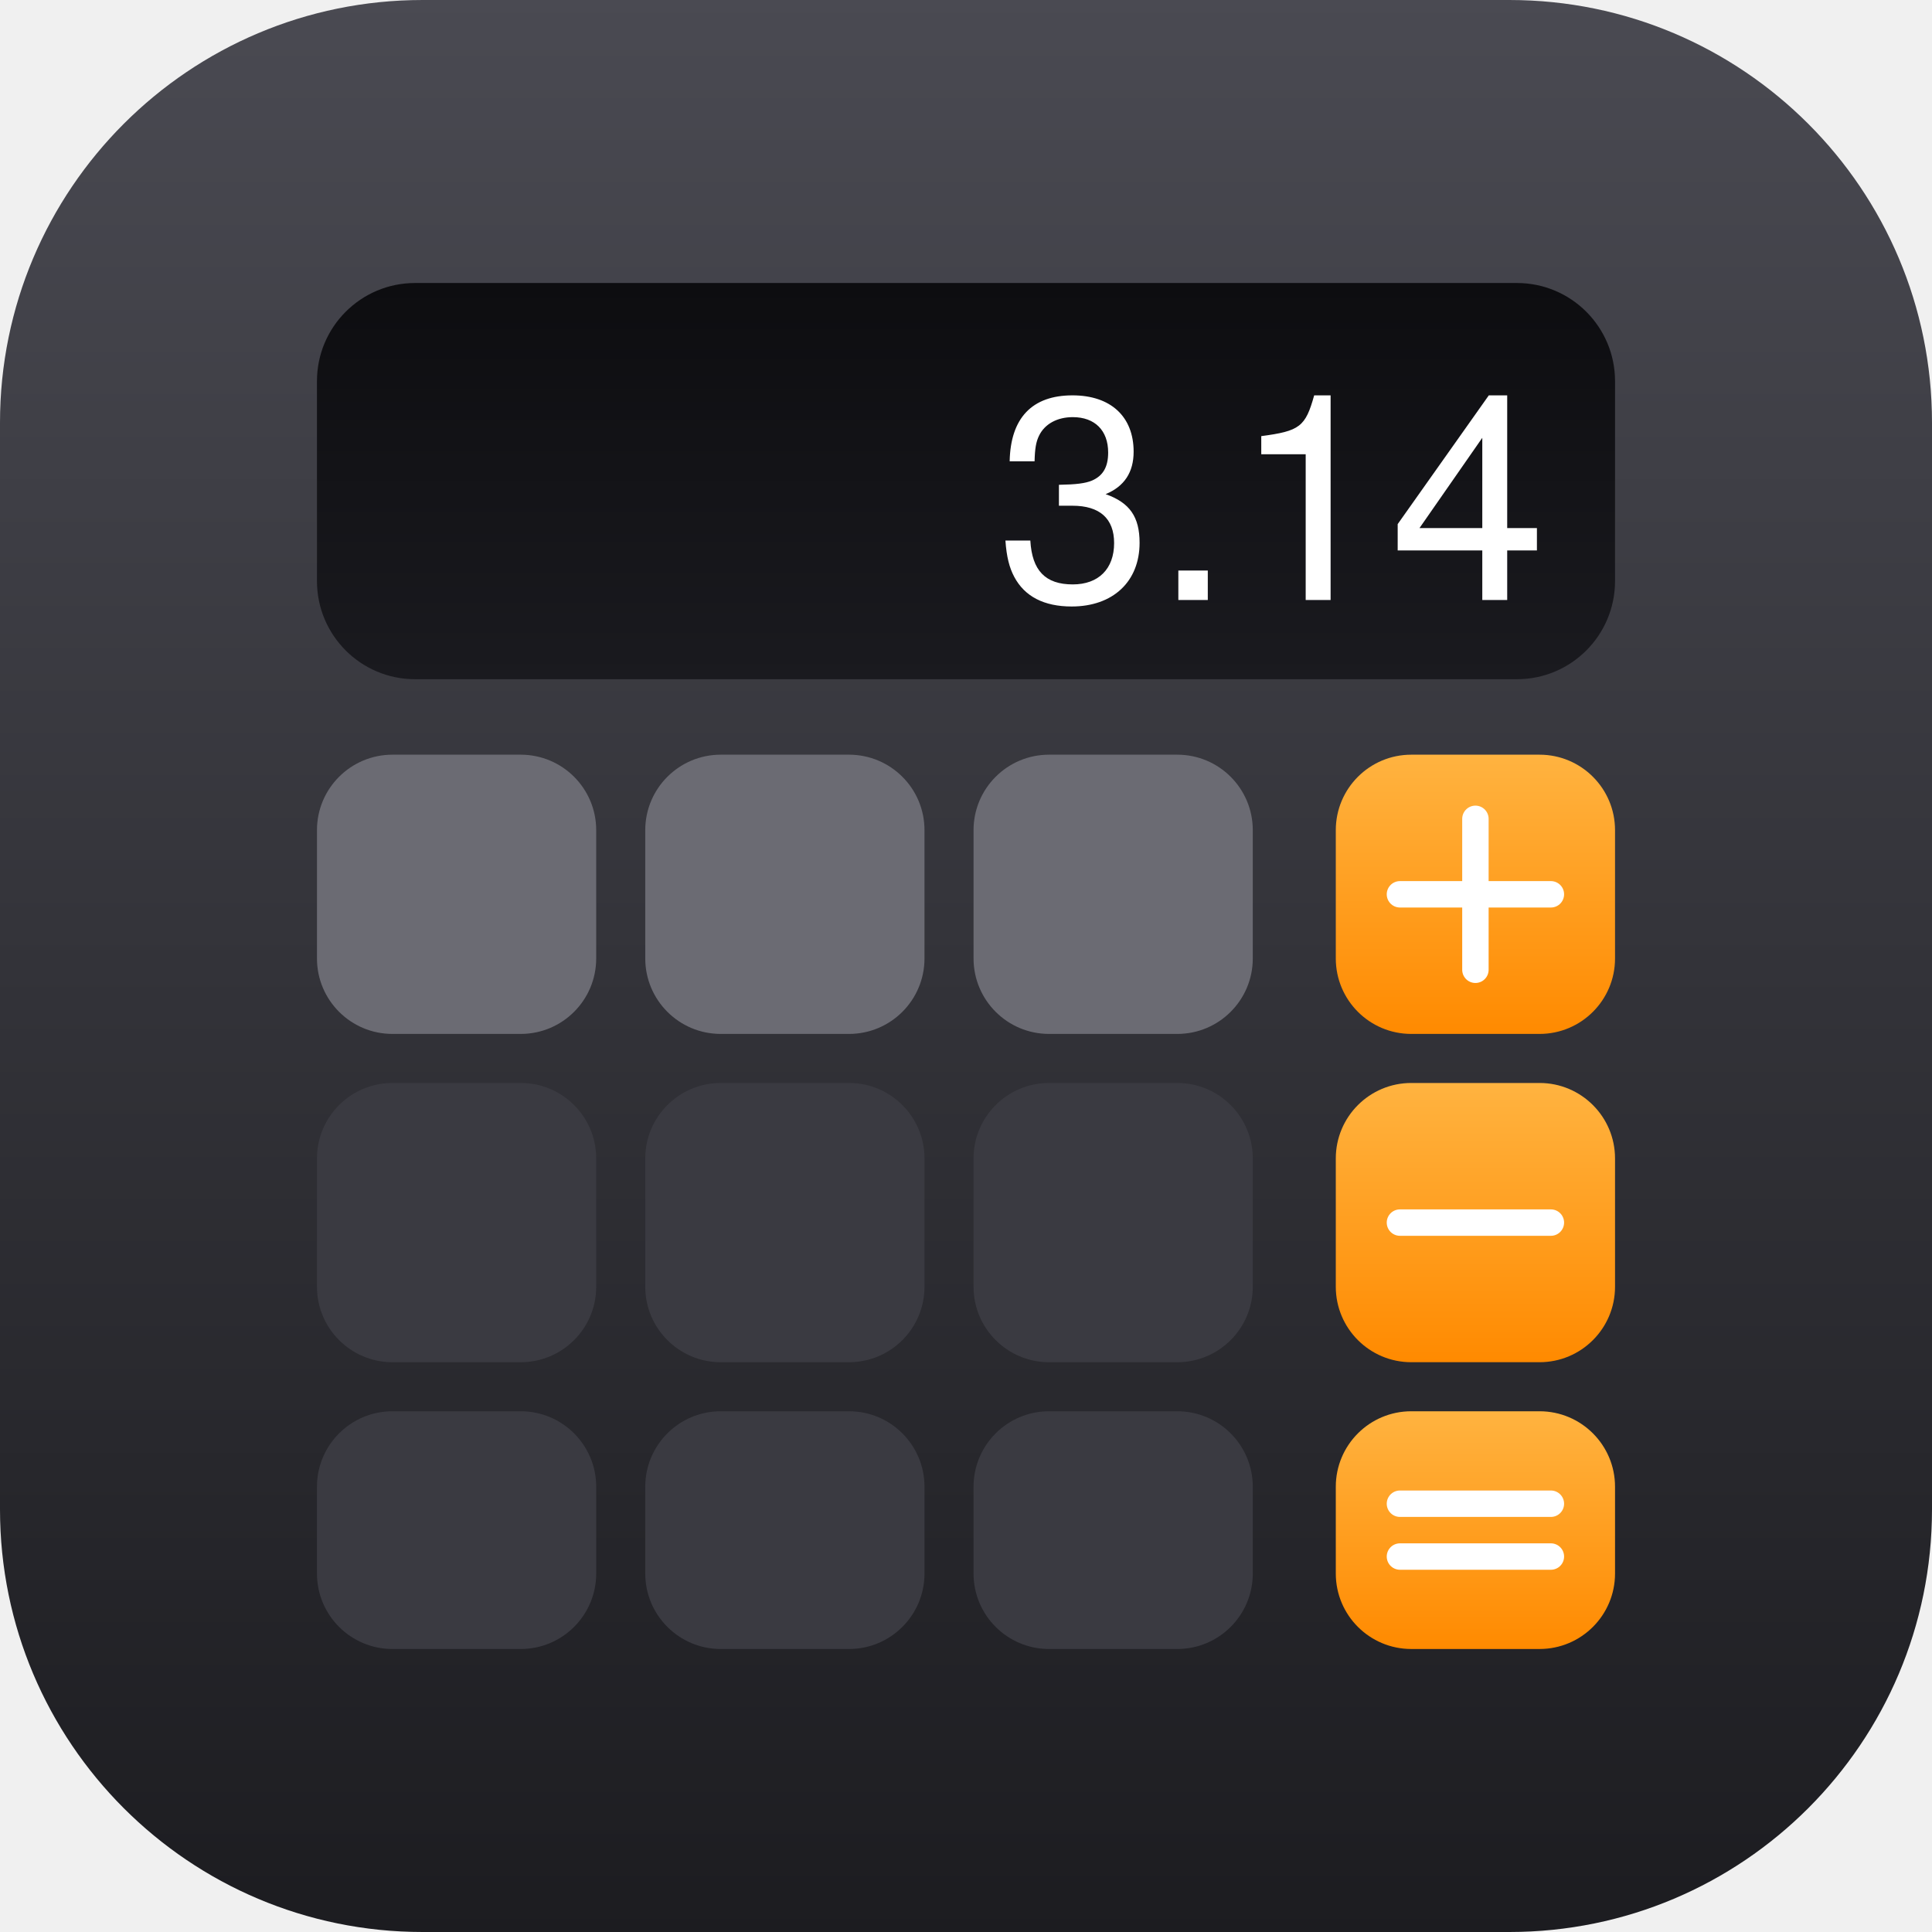
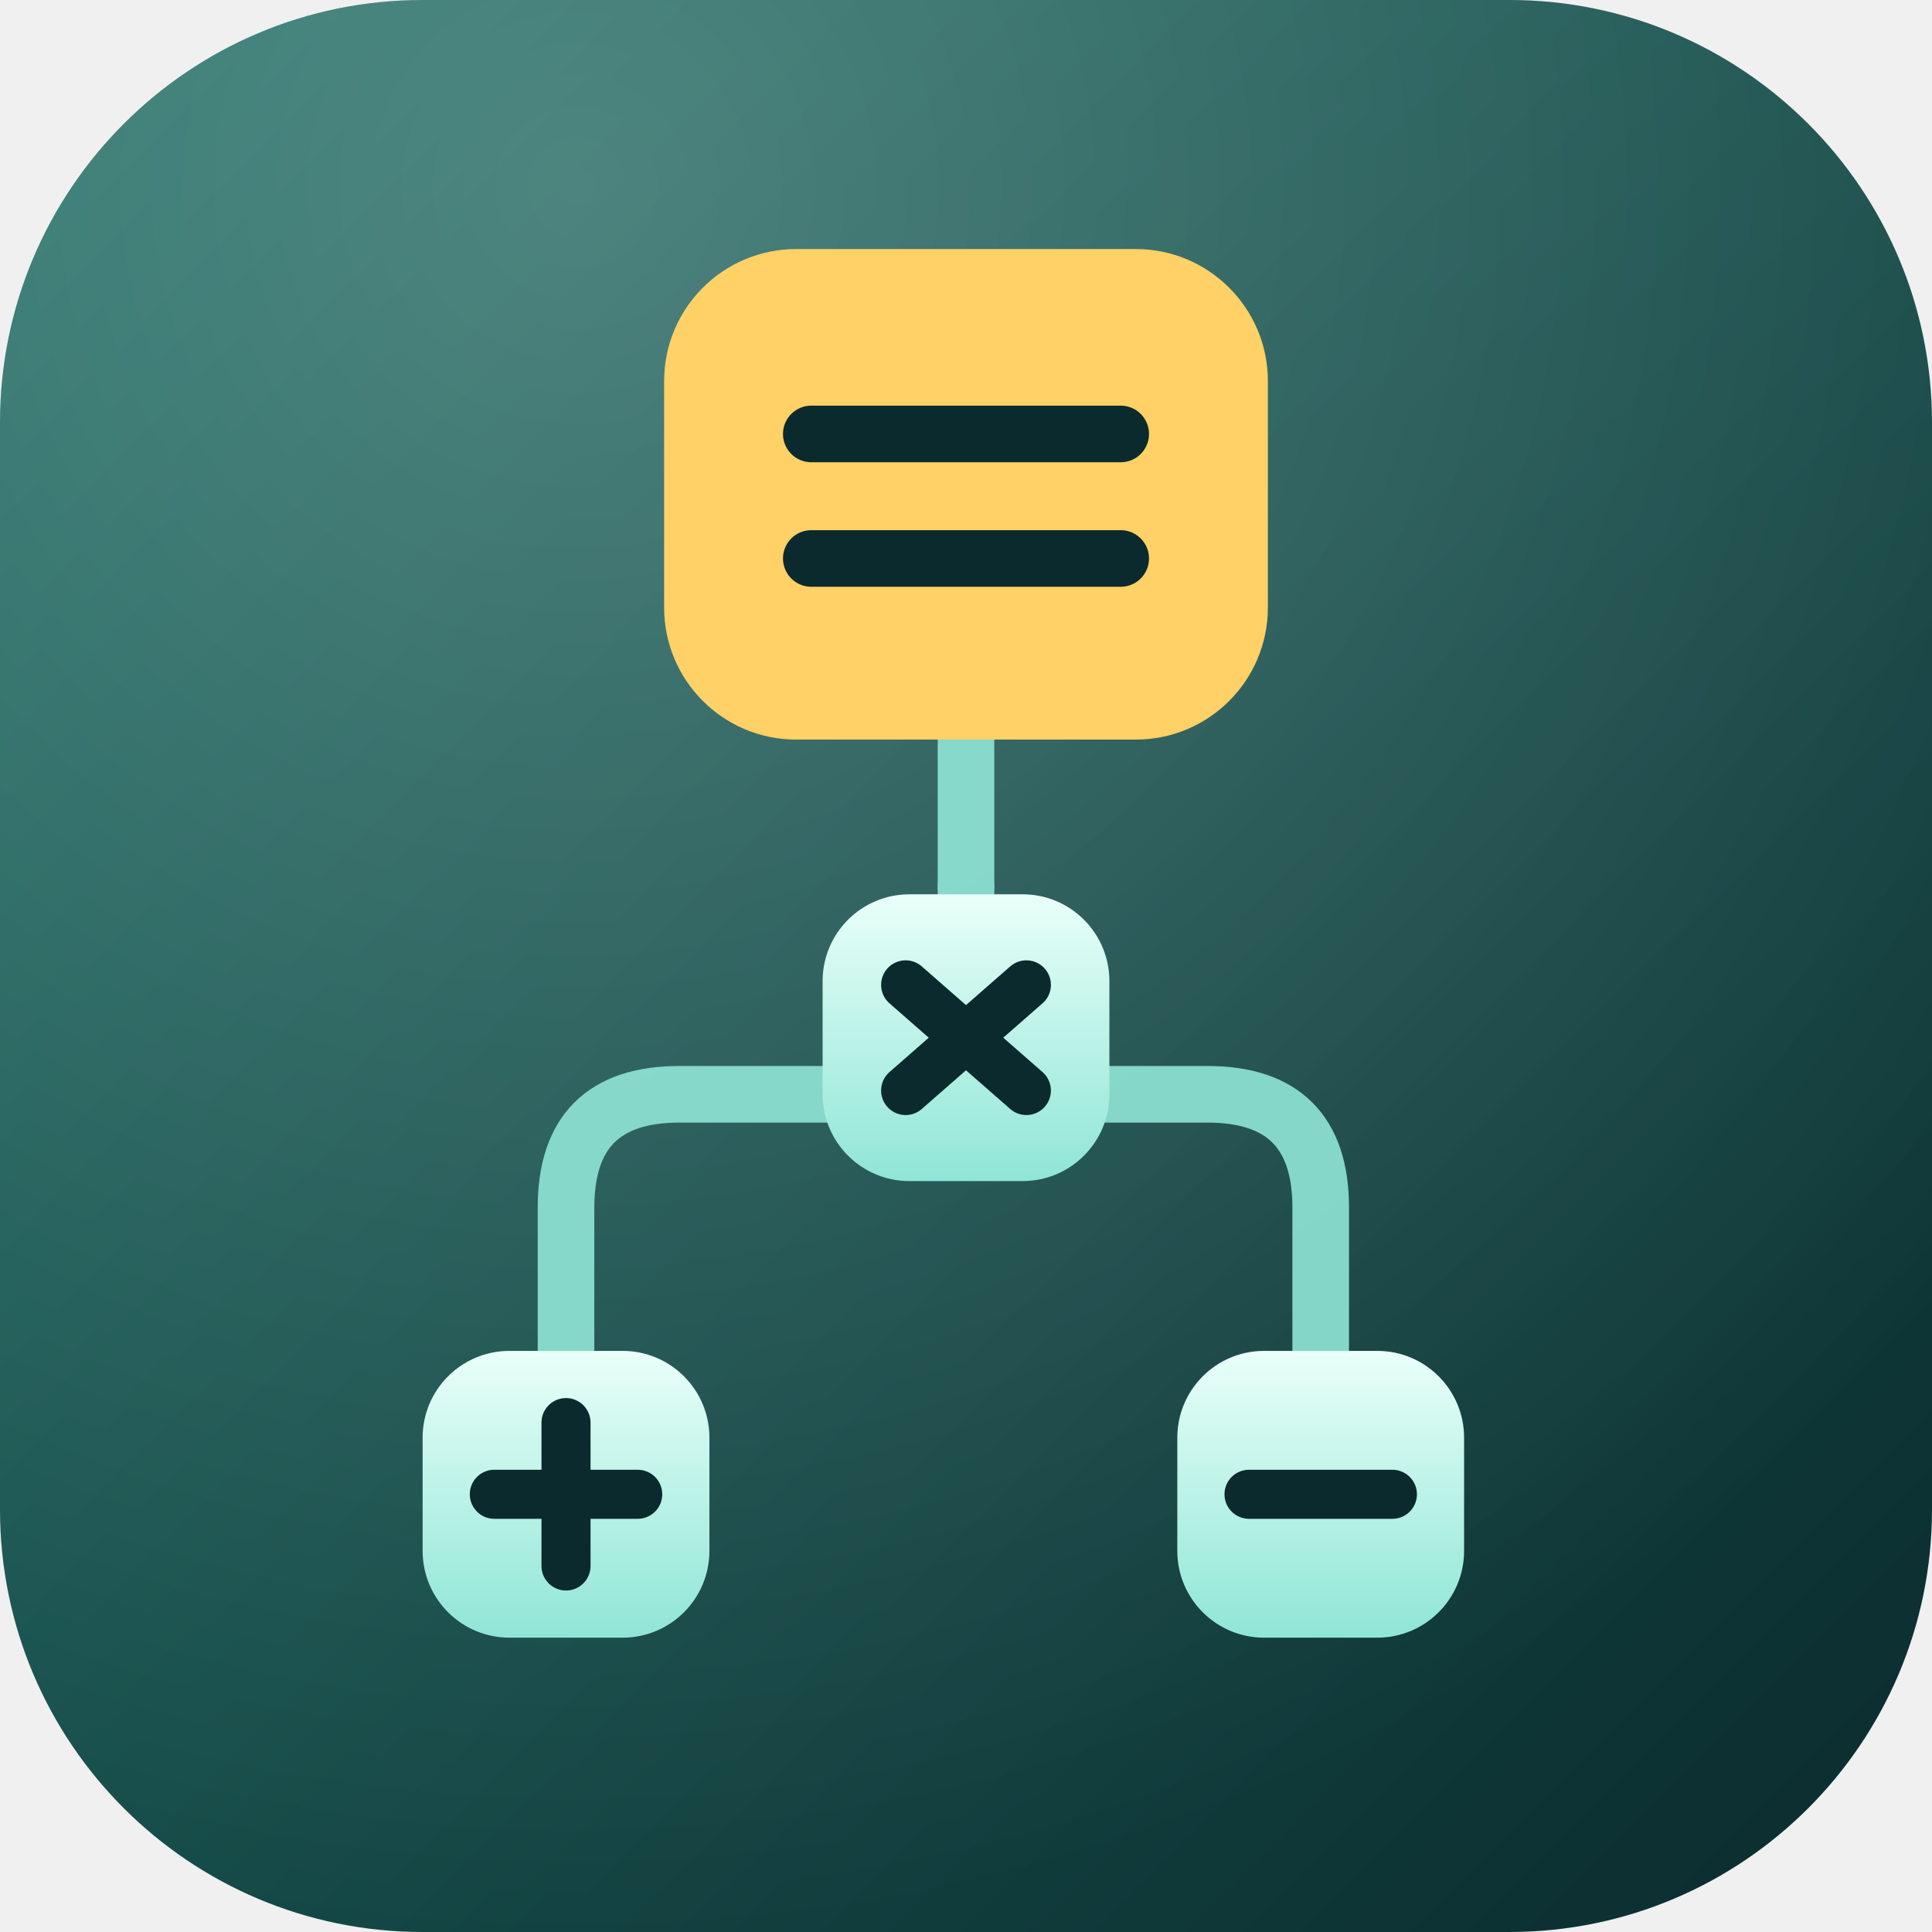
<svg xmlns="http://www.w3.org/2000/svg" viewBox="0 0 1024 1024">
  <defs>
-     <linearGradient id="bg" x1="0" y1="0" x2="0" y2="1">
-       <stop offset="0" stop-color="#4a4a52" />
-       <stop offset="1" stop-color="#1c1c20" />
+     <linearGradient id="bg" x1="0" y1="0" x2="1" y2="1">
+       <stop offset="0" stop-color="#1f6f66" />
+       <stop offset="1" stop-color="#0b2a2d" />
    </linearGradient>
-     <linearGradient id="or" x1="0" y1="0" x2="0" y2="1">
-       <stop offset="0" stop-color="#ffb340" />
-       <stop offset="1" stop-color="#ff8a00" />
+     <linearGradient id="gl" x1="0" y1="0" x2="0" y2="1">
+       <stop offset="0" stop-color="#e9fff9" />
+       <stop offset="1" stop-color="#8fe6d6" />
    </linearGradient>
-     <linearGradient id="dp" x1="0" y1="0" x2="0" y2="1">
-       <stop offset="0" stop-color="#0d0d10" />
-       <stop offset="1" stop-color="#1a1a1f" />
-     </linearGradient>
+     <radialGradient id="sh" cx=".3" cy=".1" r=".9">
+       <stop offset="0" stop-color="#fff" stop-opacity=".22" />
+       <stop offset="1" stop-color="#fff" stop-opacity="0" />
+     </radialGradient>
  </defs>
  <rect width="1024" height="1024" rx="224" fill="url(#bg)" />
-   <rect x="168" y="150" width="688" height="210" rx="52" fill="url(#dp)" />
-   <text x="820" y="318" font-family="Helvetica, Arial, sans-serif" font-size="150" font-weight="300" fill="#fff" text-anchor="end">3.14</text>
-   <g>
-     <rect x="168" y="400" width="148" height="148" rx="40" fill="#6b6b73" />
-     <rect x="342" y="400" width="148" height="148" rx="40" fill="#6b6b73" />
-     <rect x="516" y="400" width="148" height="148" rx="40" fill="#6b6b73" />
-     <rect x="708" y="400" width="148" height="148" rx="40" fill="url(#or)" />
-     <rect x="168" y="574" width="148" height="148" rx="40" fill="#3a3a41" />
-     <rect x="342" y="574" width="148" height="148" rx="40" fill="#3a3a41" />
-     <rect x="516" y="574" width="148" height="148" rx="40" fill="#3a3a41" />
-     <rect x="708" y="574" width="148" height="148" rx="40" fill="url(#or)" />
-     <rect x="168" y="748" width="148" height="126" rx="40" fill="#3a3a41" />
-     <rect x="342" y="748" width="148" height="126" rx="40" fill="#3a3a41" />
-     <rect x="516" y="748" width="148" height="126" rx="40" fill="#3a3a41" />
-     <rect x="708" y="748" width="148" height="126" rx="40" fill="url(#or)" />
+   <rect width="1024" height="1024" rx="224" fill="url(#sh)" />
+   <g fill="none" stroke="#8fe6d6" stroke-width="30" stroke-linecap="round" stroke-linejoin="round" opacity=".9">
+     <path d="M300 760V640q0-60 60-60h110M512 580V470" />
+     <path d="M700 760V640q0-60-60-60H554" />
+     <path d="M512 470V380" />
  </g>
-   <path d="M742 474h80M782 434v80M742 648h80M742 797h80M742 825h80" stroke="#fff" stroke-width="14" stroke-linecap="round" />
+   <g fill="url(#gl)">
+     <rect x="224" y="716" width="152" height="152" rx="46" />
+     <rect x="624" y="716" width="152" height="152" rx="46" />
+     <rect x="436" y="474" width="152" height="152" rx="46" />
+   </g>
+   <rect x="352" y="132" width="320" height="260" rx="70" fill="#ffd166" />
+   <g stroke="#0b2a2d" stroke-width="30" stroke-linecap="round">
+     <path d="M430 230h164M430 296h164" />
+   </g>
+   <g stroke="#0b2a2d" stroke-width="26" stroke-linecap="round" fill="none">
+     <path d="M262 792h76M300 754v76" />
+     <path d="M662 792h76" />
+     <path d="M480 522l64 56M544 522l-64 56" />
+   </g>
</svg>
